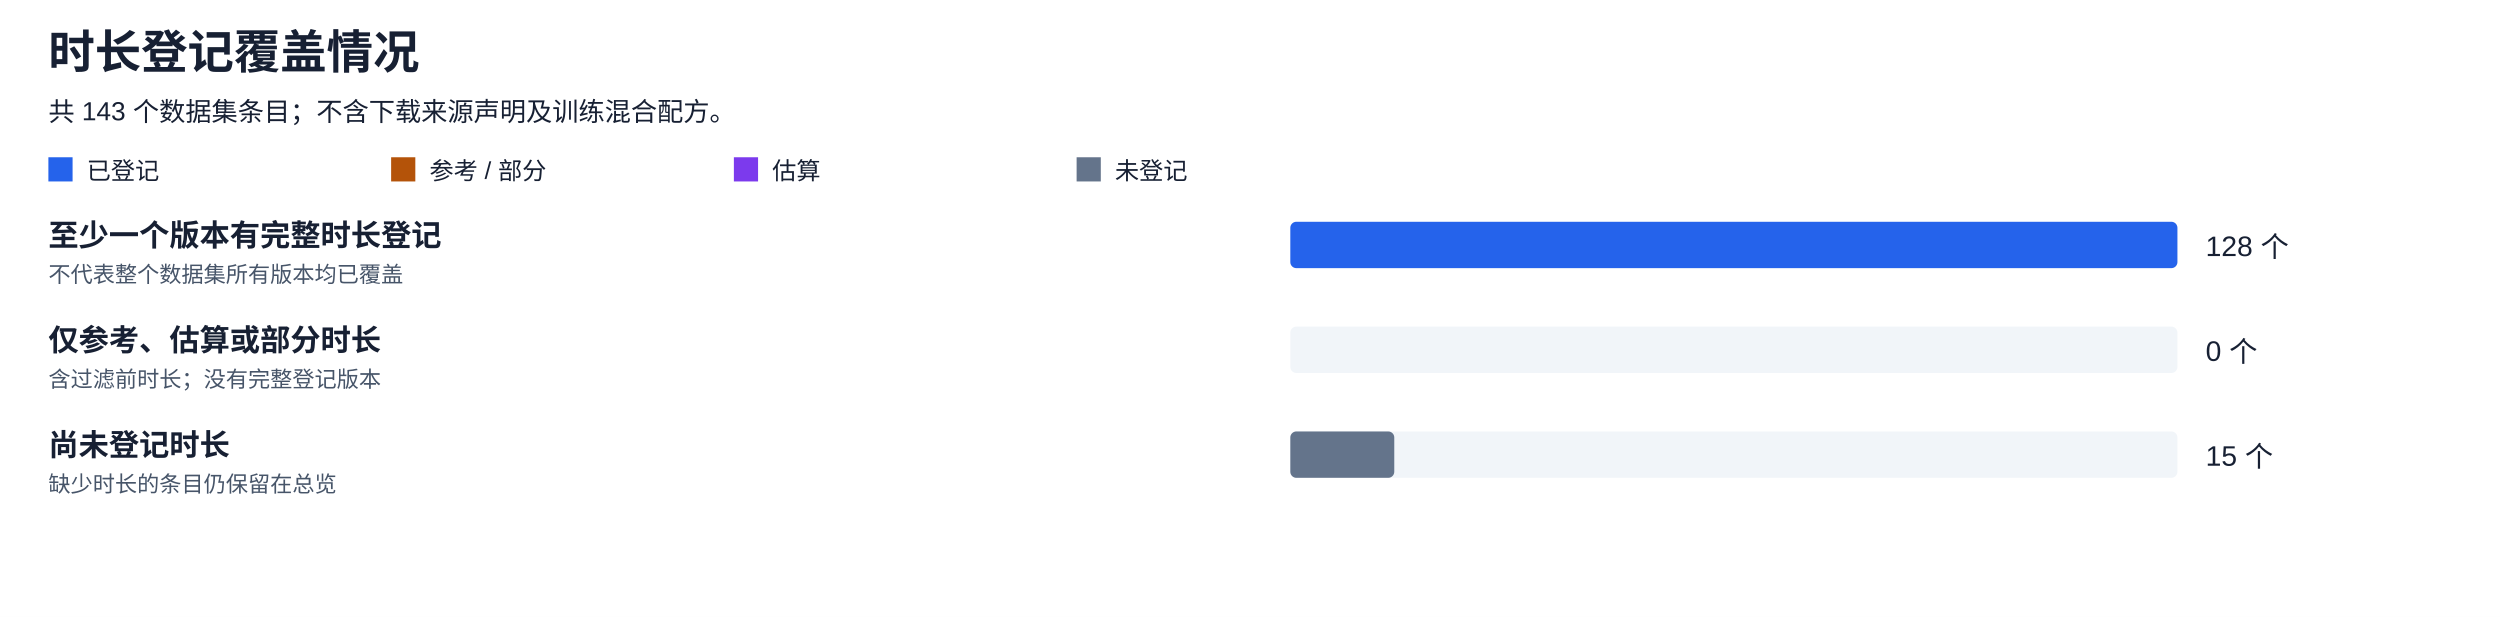
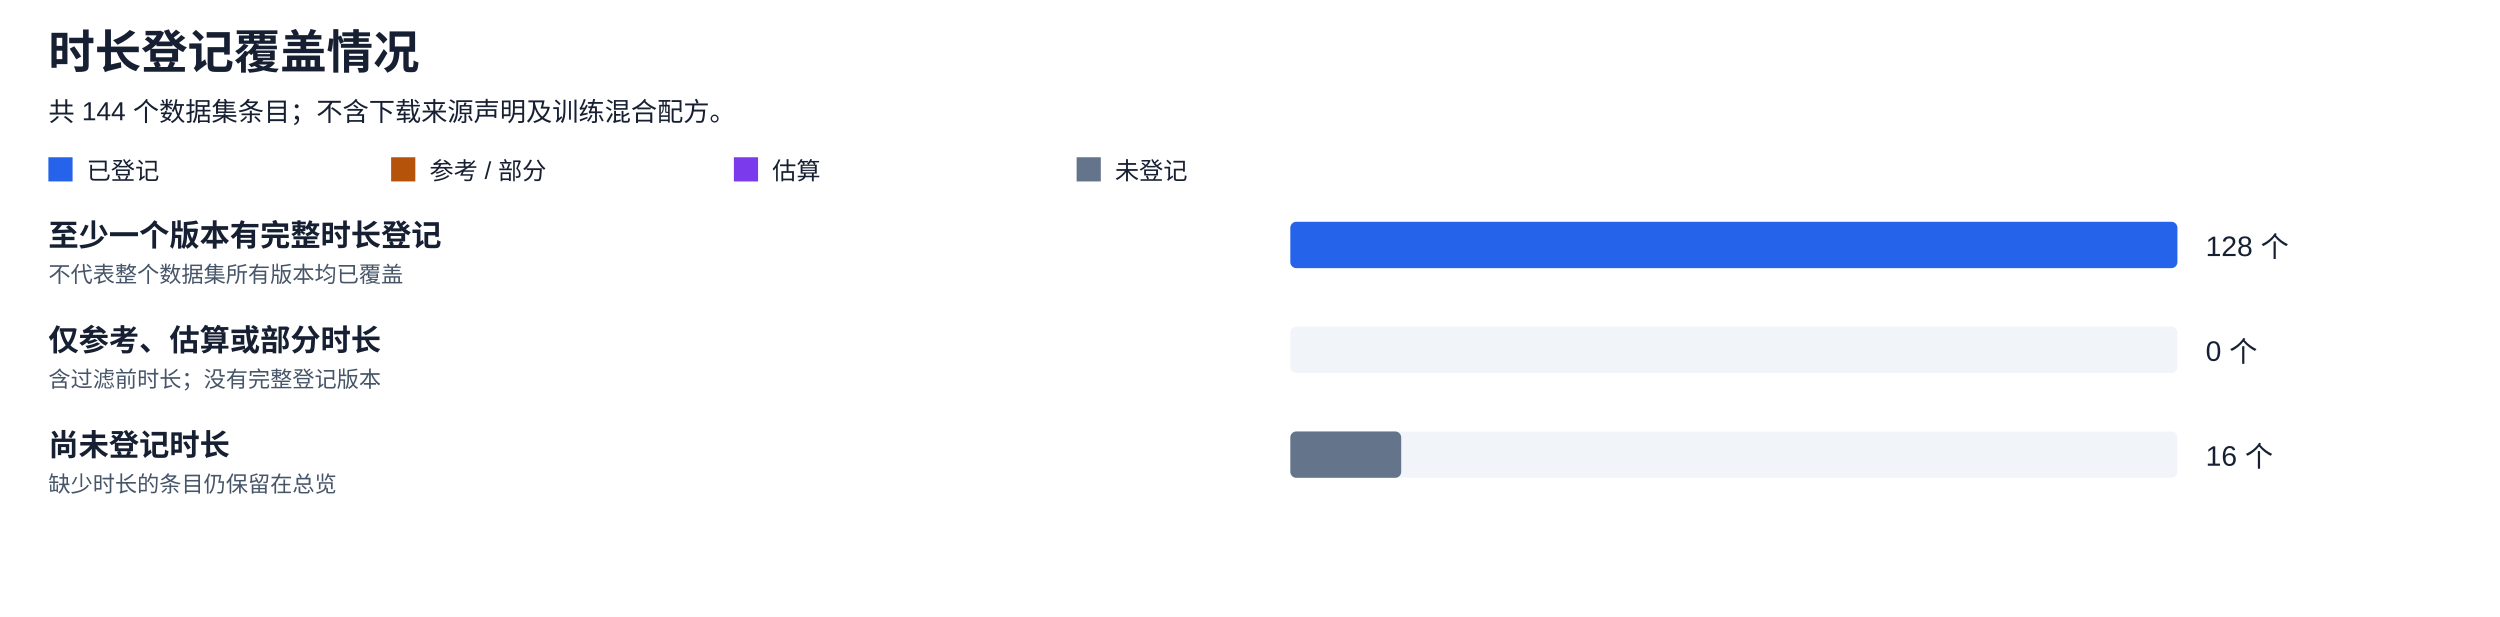
<svg xmlns="http://www.w3.org/2000/svg" width="1240" height="306" viewBox="0 0 1240 306" role="img" aria-labelledby="title desc">
  <rect width="100%" height="100%" fill="white" />
  <g font-family="Arial, Noto Sans CJK SC, Microsoft YaHei, sans-serif" fill="#172033">
    <text x="24" y="34" font-size="23" font-weight="700">时长登记覆盖情况</text>
-     <text x="24" y="60" font-size="13">共 143 个数据集条目；不含下载来源声明及训练混合配方。</text>
+     <text x="24" y="60" font-size="13">共 144 个数据集条目；不含下载来源声明及训练混合配方。</text>
    <rect x="24" y="78" width="12" height="12" fill="#2563eb" />
    <text x="43" y="89" font-size="12">已登记</text>
    <rect x="194" y="78" width="12" height="12" fill="#b45309" />
    <text x="213" y="89" font-size="12">参考 / 部分</text>
    <rect x="364" y="78" width="12" height="12" fill="#7c3aed" />
    <text x="383" y="89" font-size="12">估算</text>
    <rect x="534" y="78" width="12" height="12" fill="#64748b" />
    <text x="553" y="89" font-size="12">未登记</text>
    <text x="24" y="122" font-size="15" font-weight="600">至少一个版本有完整时长登记</text>
    <text x="24" y="140" font-size="11" fill="#475569">不代表整个数据集所有版本均已覆盖</text>
    <rect x="640" y="110" width="440" height="23" rx="3" fill="#f1f5f9" />
    <rect x="640" y="110" width="440.00" height="23" rx="3" fill="#2563eb" />
    <text x="1094" y="127" font-size="14">128 个</text>
    <text x="24" y="174" font-size="15" font-weight="600">仅参考、估算或部分时长</text>
    <text x="24" y="192" font-size="11" fill="#475569">含过滤前时长；没有完整登记版本</text>
    <rect x="640" y="162" width="440" height="23" rx="3" fill="#f1f5f9" />
    <rect x="640" y="162" width="0.00" height="23" rx="3" fill="#b45309" />
    <text x="1094" y="179" font-size="14">0 个</text>
    <text x="24" y="226" font-size="15" font-weight="600">尚未登记时长</text>
    <text x="24" y="244" font-size="11" fill="#475569">缺少时长的条目仍保留在总览</text>
    <rect x="640" y="214" width="440" height="23" rx="3" fill="#f1f5f9" />
-     <rect x="640" y="214" width="51.56" height="23" rx="3" fill="#64748b" />
-     <text x="1094" y="231" font-size="14">15 个</text>
+     <rect x="640" y="214" width="55.00" height="23" rx="3" fill="#64748b" />
+     <text x="1094" y="231" font-size="14">16 个</text>
  </g>
</svg>
